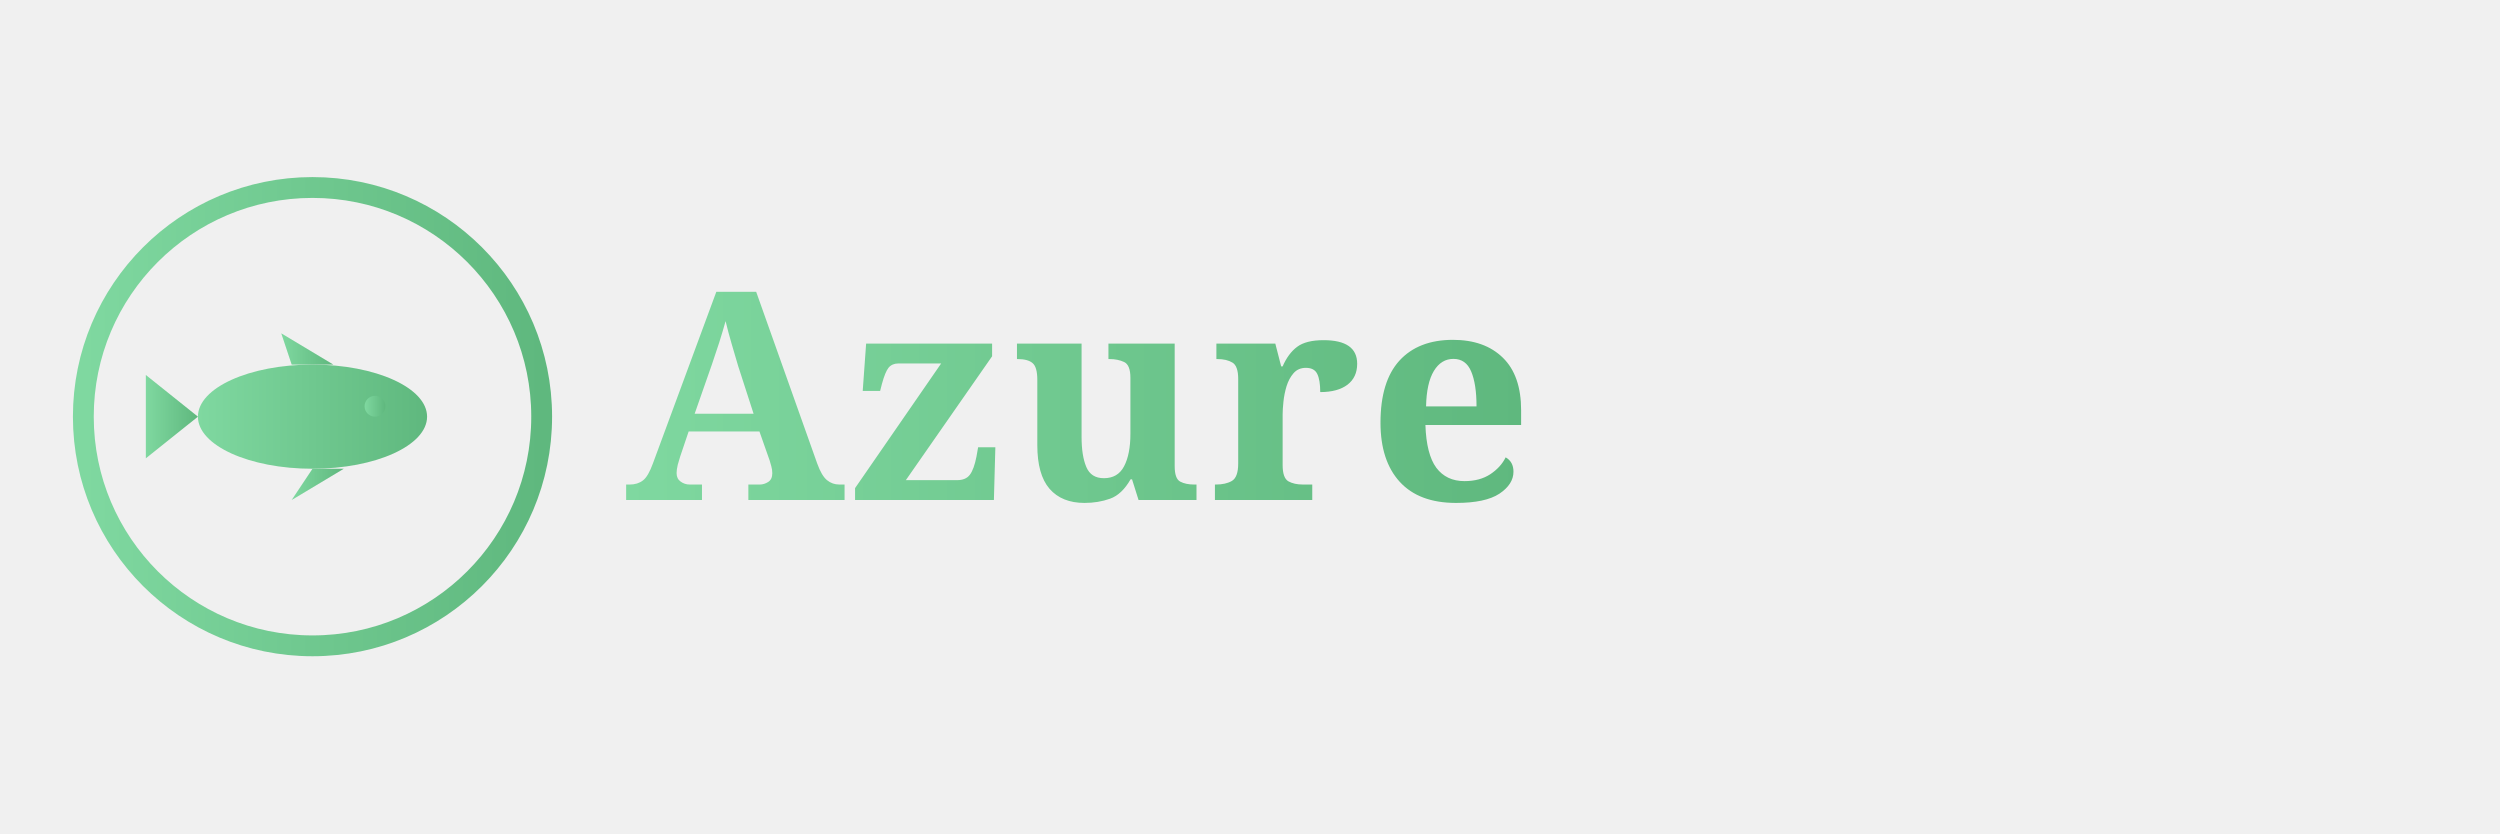
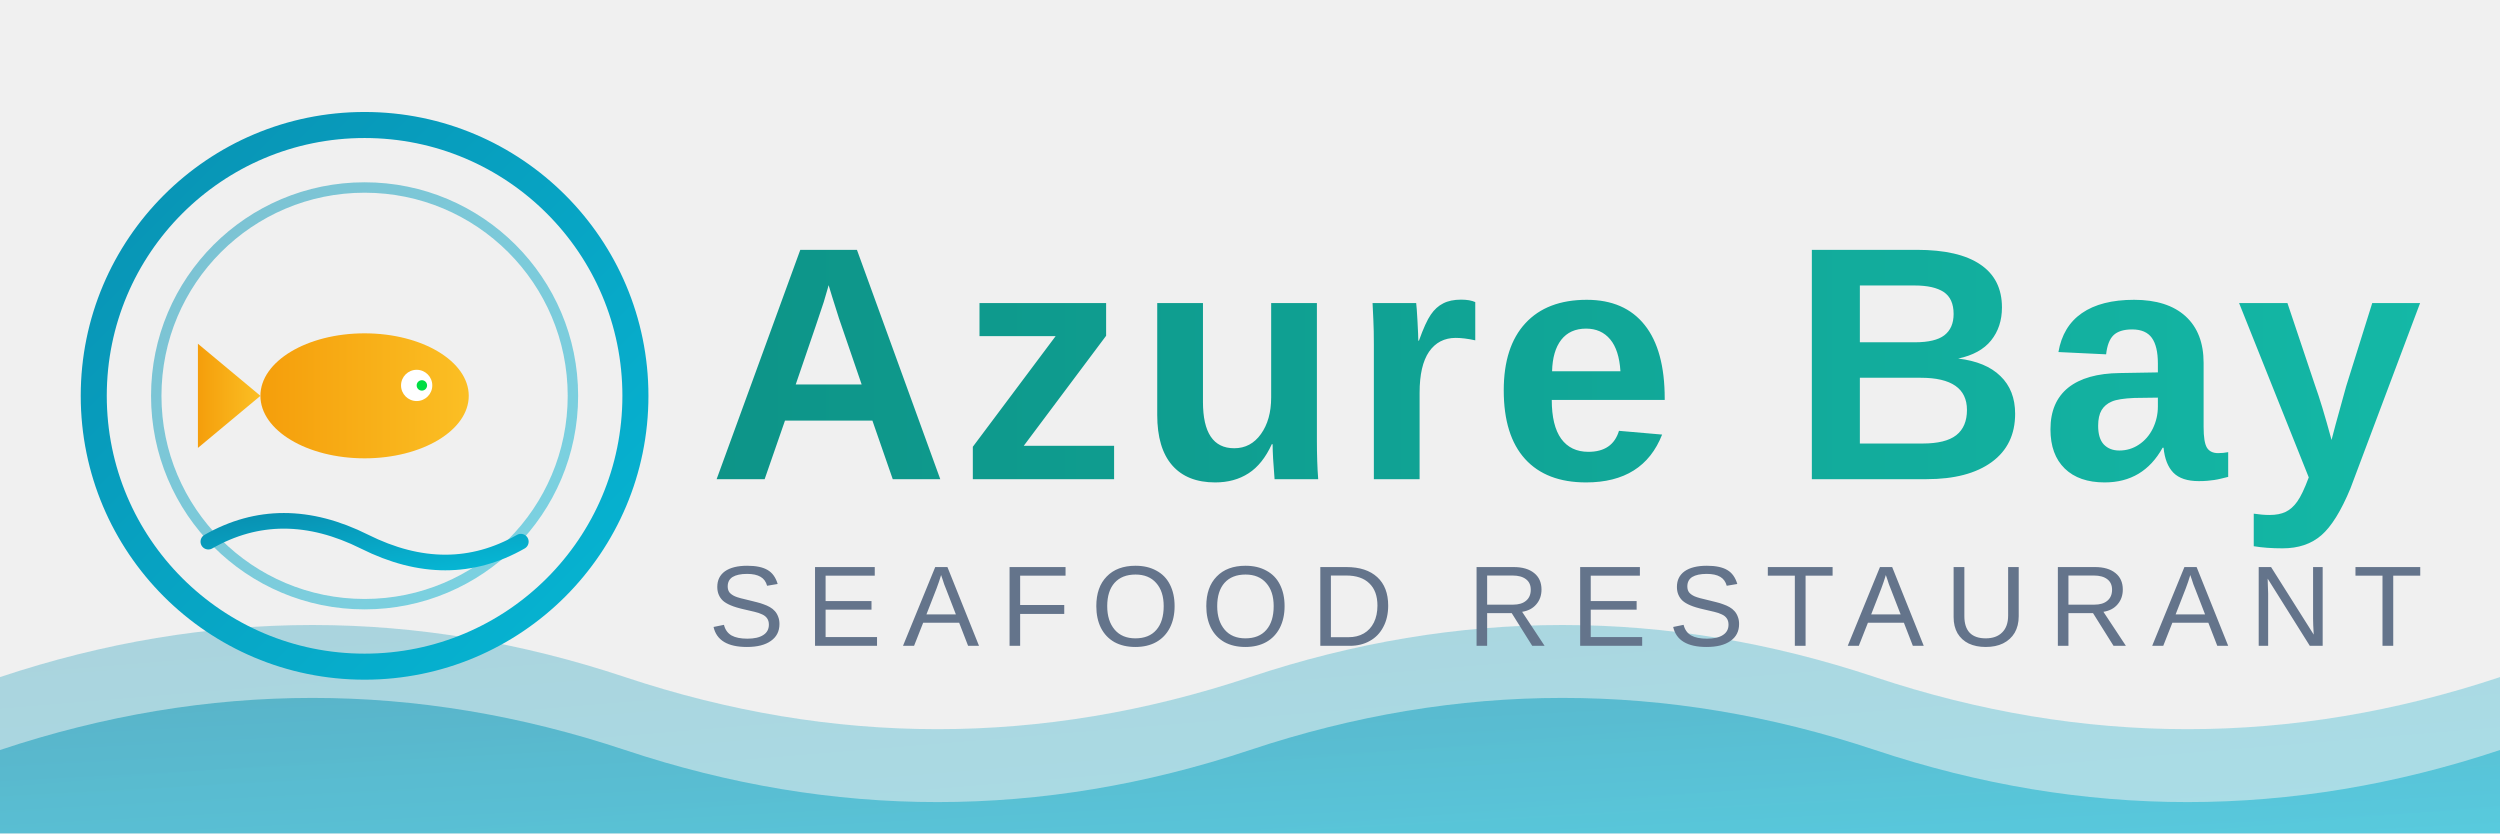
<svg xmlns="http://www.w3.org/2000/svg" width="240" height="80" viewBox="0 0 240 80">
  <defs>
    <linearGradient id="oceanBlue" x1="0%" y1="0%" x2="100%" y2="100%">
-       <stop offset="0%" stop-color="#3A8FA6" />
-       <stop offset="100%" stop-color="#2C6B7E" />
+       <stop offset="0%" stop-color="#0891B2" />
+       <stop offset="100%" stop-color="#06B6D4" />
    </linearGradient>
-     <linearGradient id="greenText" x1="0%" y1="0%" x2="100%" y2="0%">
-       <stop offset="0%" stop-color="#7FD8A0" />
-       <stop offset="100%" stop-color="#5FB87E" />
+     <linearGradient id="golden" x1="0%" y1="0%" x2="100%" y2="0%">
+       <stop offset="0%" stop-color="#F59E0B" />
+       <stop offset="100%" stop-color="#FBBF24" />
+     </linearGradient>
+     <linearGradient id="tealText" x1="0%" y1="0%" x2="100%" y2="0%">
+       <stop offset="0%" stop-color="#0D9488" />
+       <stop offset="100%" stop-color="#14B8A6" />
    </linearGradient>
  </defs>
-   <circle cx="30" cy="40" r="22" fill="none" stroke="url(#greenText)" stroke-width="2" />
-   <g transform="translate(30, 40)">
-     <ellipse cx="0" cy="0" rx="11" ry="5" fill="url(#greenText)" />
-     <circle cx="6" cy="-1" r="1" fill="url(#greenText)" />
-     <path d="M-11 0 L-16 -4 L-16 4 Z" fill="url(#greenText)" />
-     <path d="M-2 -5 L-3 -8 L2 -5 Z" fill="url(#greenText)" />
-     <path d="M0 5 L-2 8 L3 5 Z" fill="url(#greenText)" />
+   <path d="M0 65 Q30 55 60 65 Q90 75 120 65 Q150 55 180 65 Q210 75 240 65 L240 80 L0 80 Z" fill="url(#oceanBlue)" opacity="0.3" />
+   <path d="M0 72 Q30 62 60 72 Q90 82 120 72 Q150 62 180 72 Q210 82 240 72 L240 80 L0 80 Z" fill="url(#oceanBlue)" opacity="0.5" />
+   <circle cx="35" cy="38" r="26" fill="none" stroke="url(#oceanBlue)" stroke-width="2.5" />
+   <circle cx="35" cy="38" r="20" fill="none" stroke="url(#oceanBlue)" stroke-width="1" opacity="0.5" />
+   <g transform="translate(35, 38)">
+     <ellipse cx="0" cy="0" rx="10" ry="6" fill="url(#golden)" />
+     <path d="M-10 0 L-16 -5 L-16 5 Z" fill="url(#golden)" />
+     <circle cx="5" cy="-1" r="1.5" fill="#fff" />
+     <circle cx="5.5" cy="-1" r="0.5" fill="#0D4" />
  </g>
-   <text x="60" y="48" font-family="'Playfair Display', 'Georgia', serif" font-size="28" font-weight="600" fill="url(#greenText)" letter-spacing="0.5">
-     Azure
+   <path d="M20 52 Q27 48 35 52 Q43 56 50 52" fill="none" stroke="url(#oceanBlue)" stroke-width="1.5" stroke-linecap="round" />
+   <text x="68" y="46" font-family="'Segoe UI', 'Helvetica Neue', Arial, sans-serif" font-size="32" font-weight="700" fill="url(#tealText)" letter-spacing="1">
+     Azure Bay
+   </text>
+   <text x="68" y="62" font-family="'Segoe UI', 'Helvetica Neue', Arial, sans-serif" font-size="11" font-weight="400" fill="#64748B" letter-spacing="2">
+     SEAFOOD RESTAURANT
  </text>
</svg>
